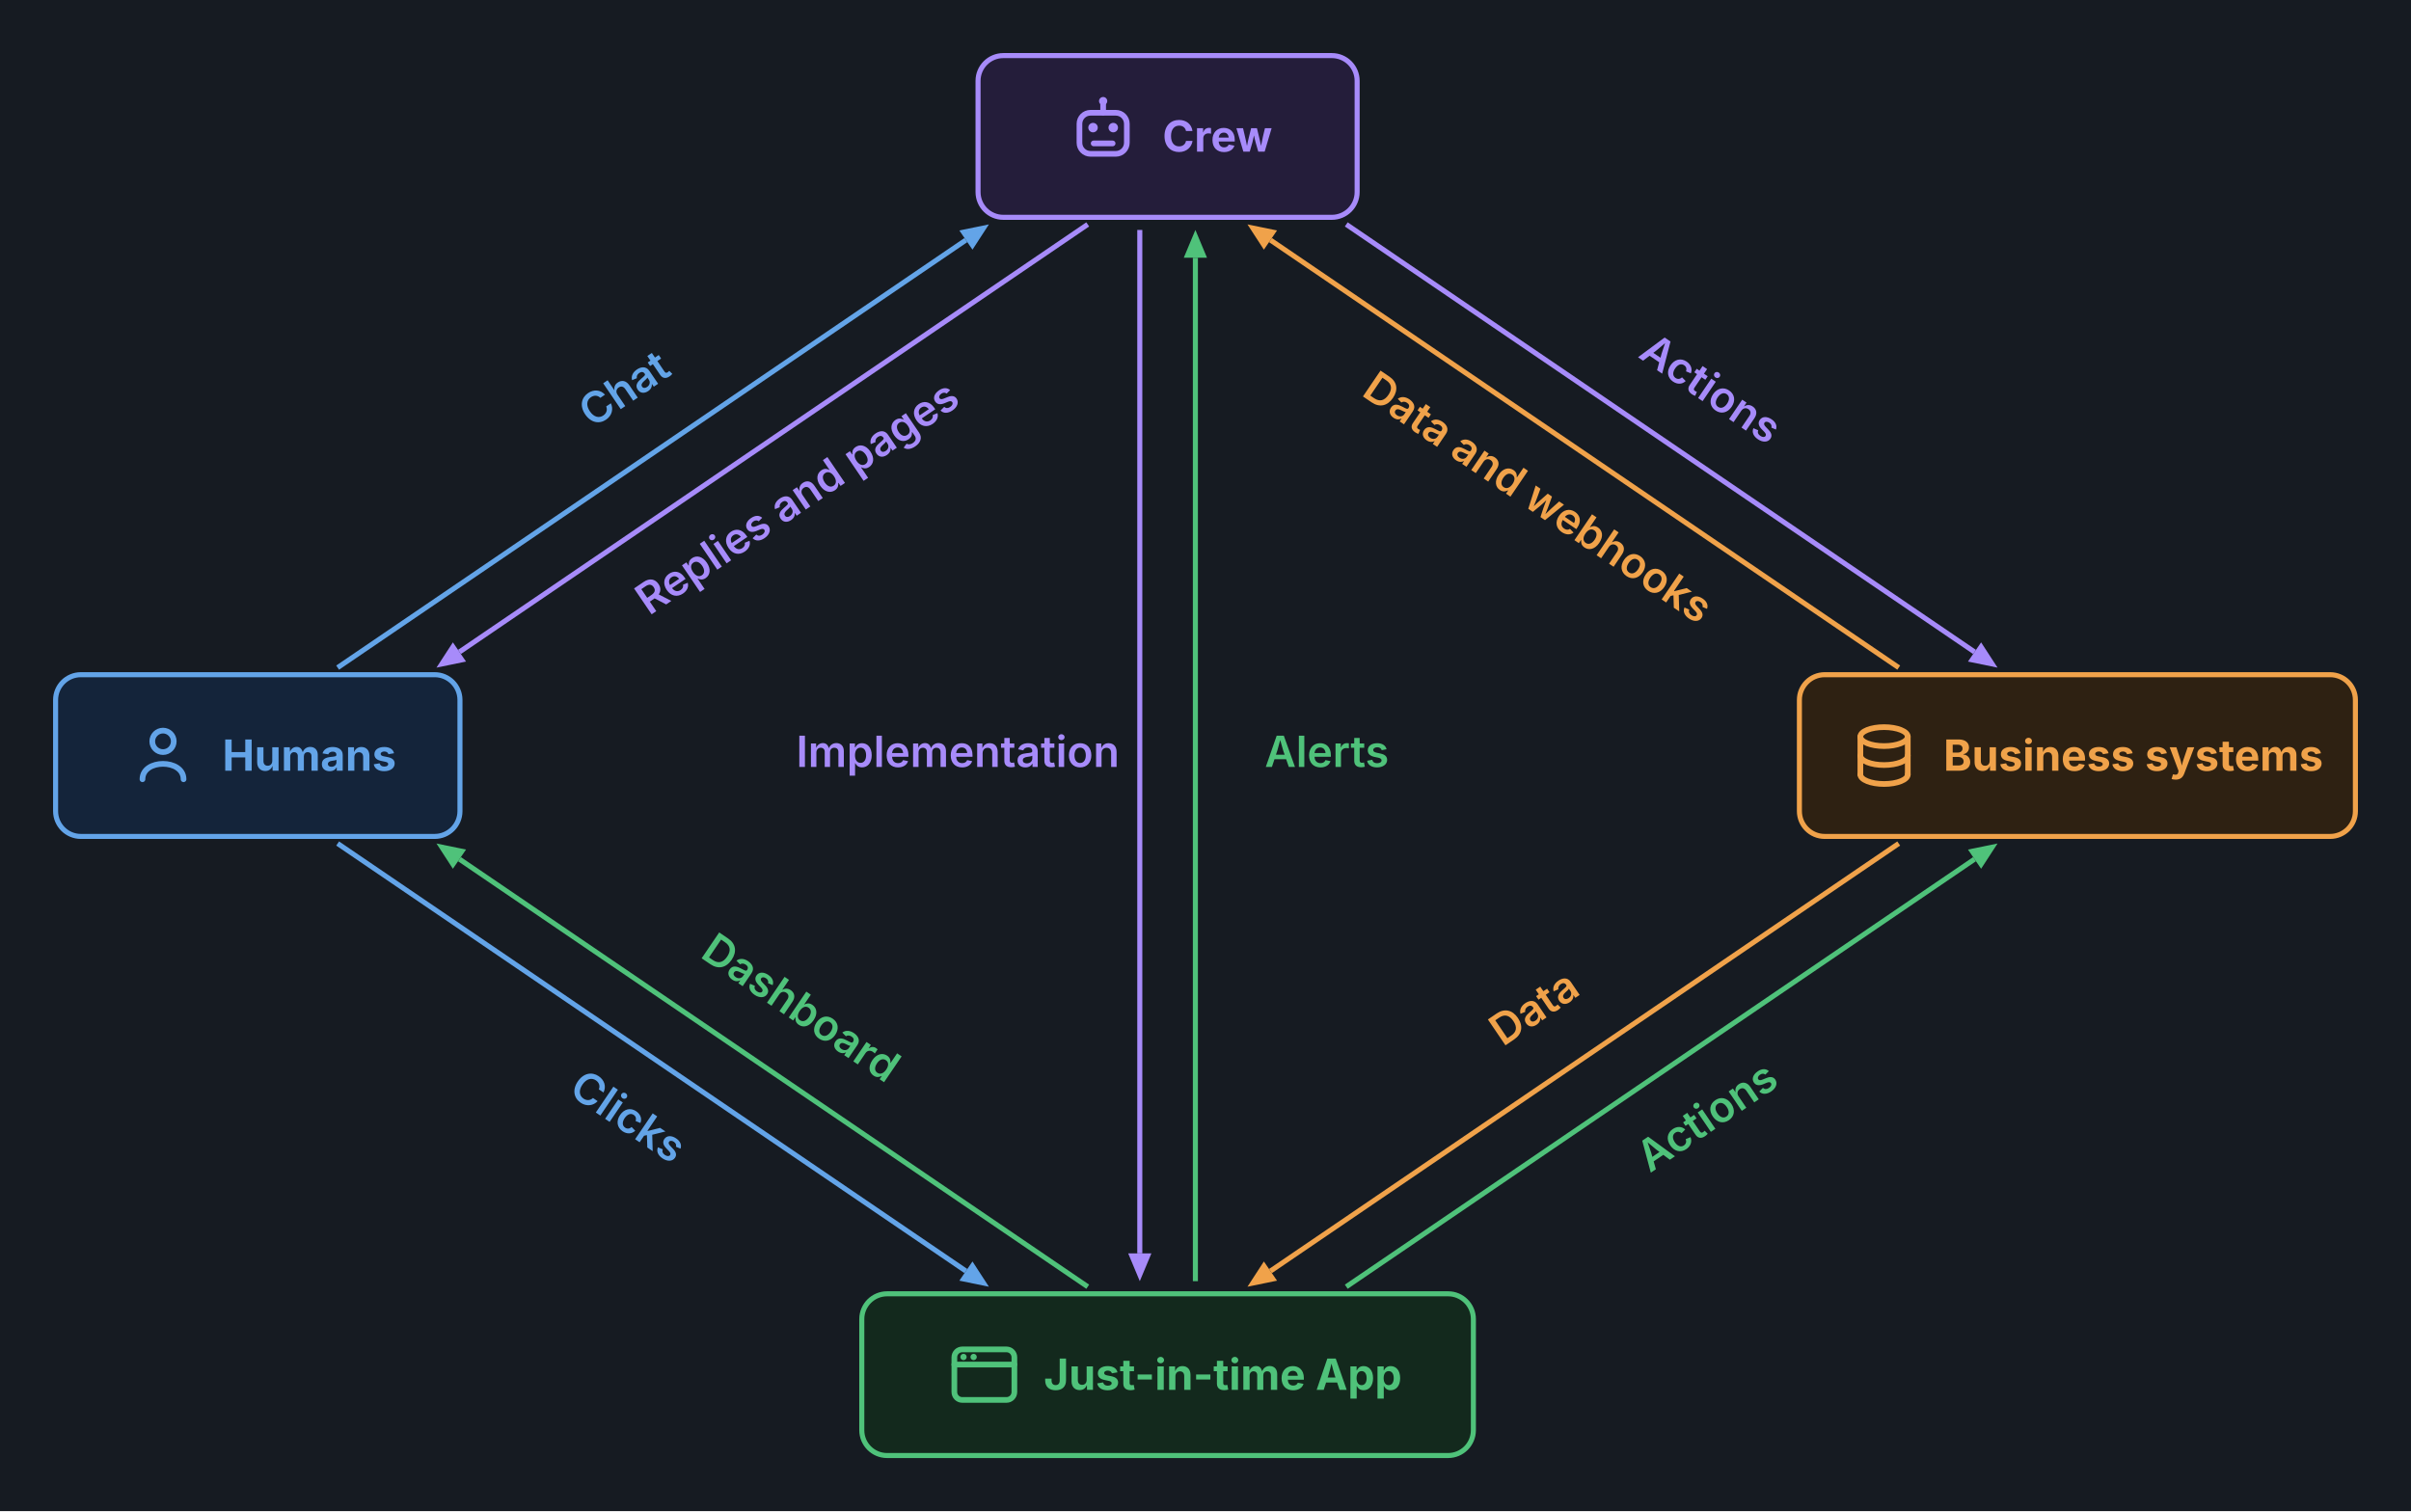
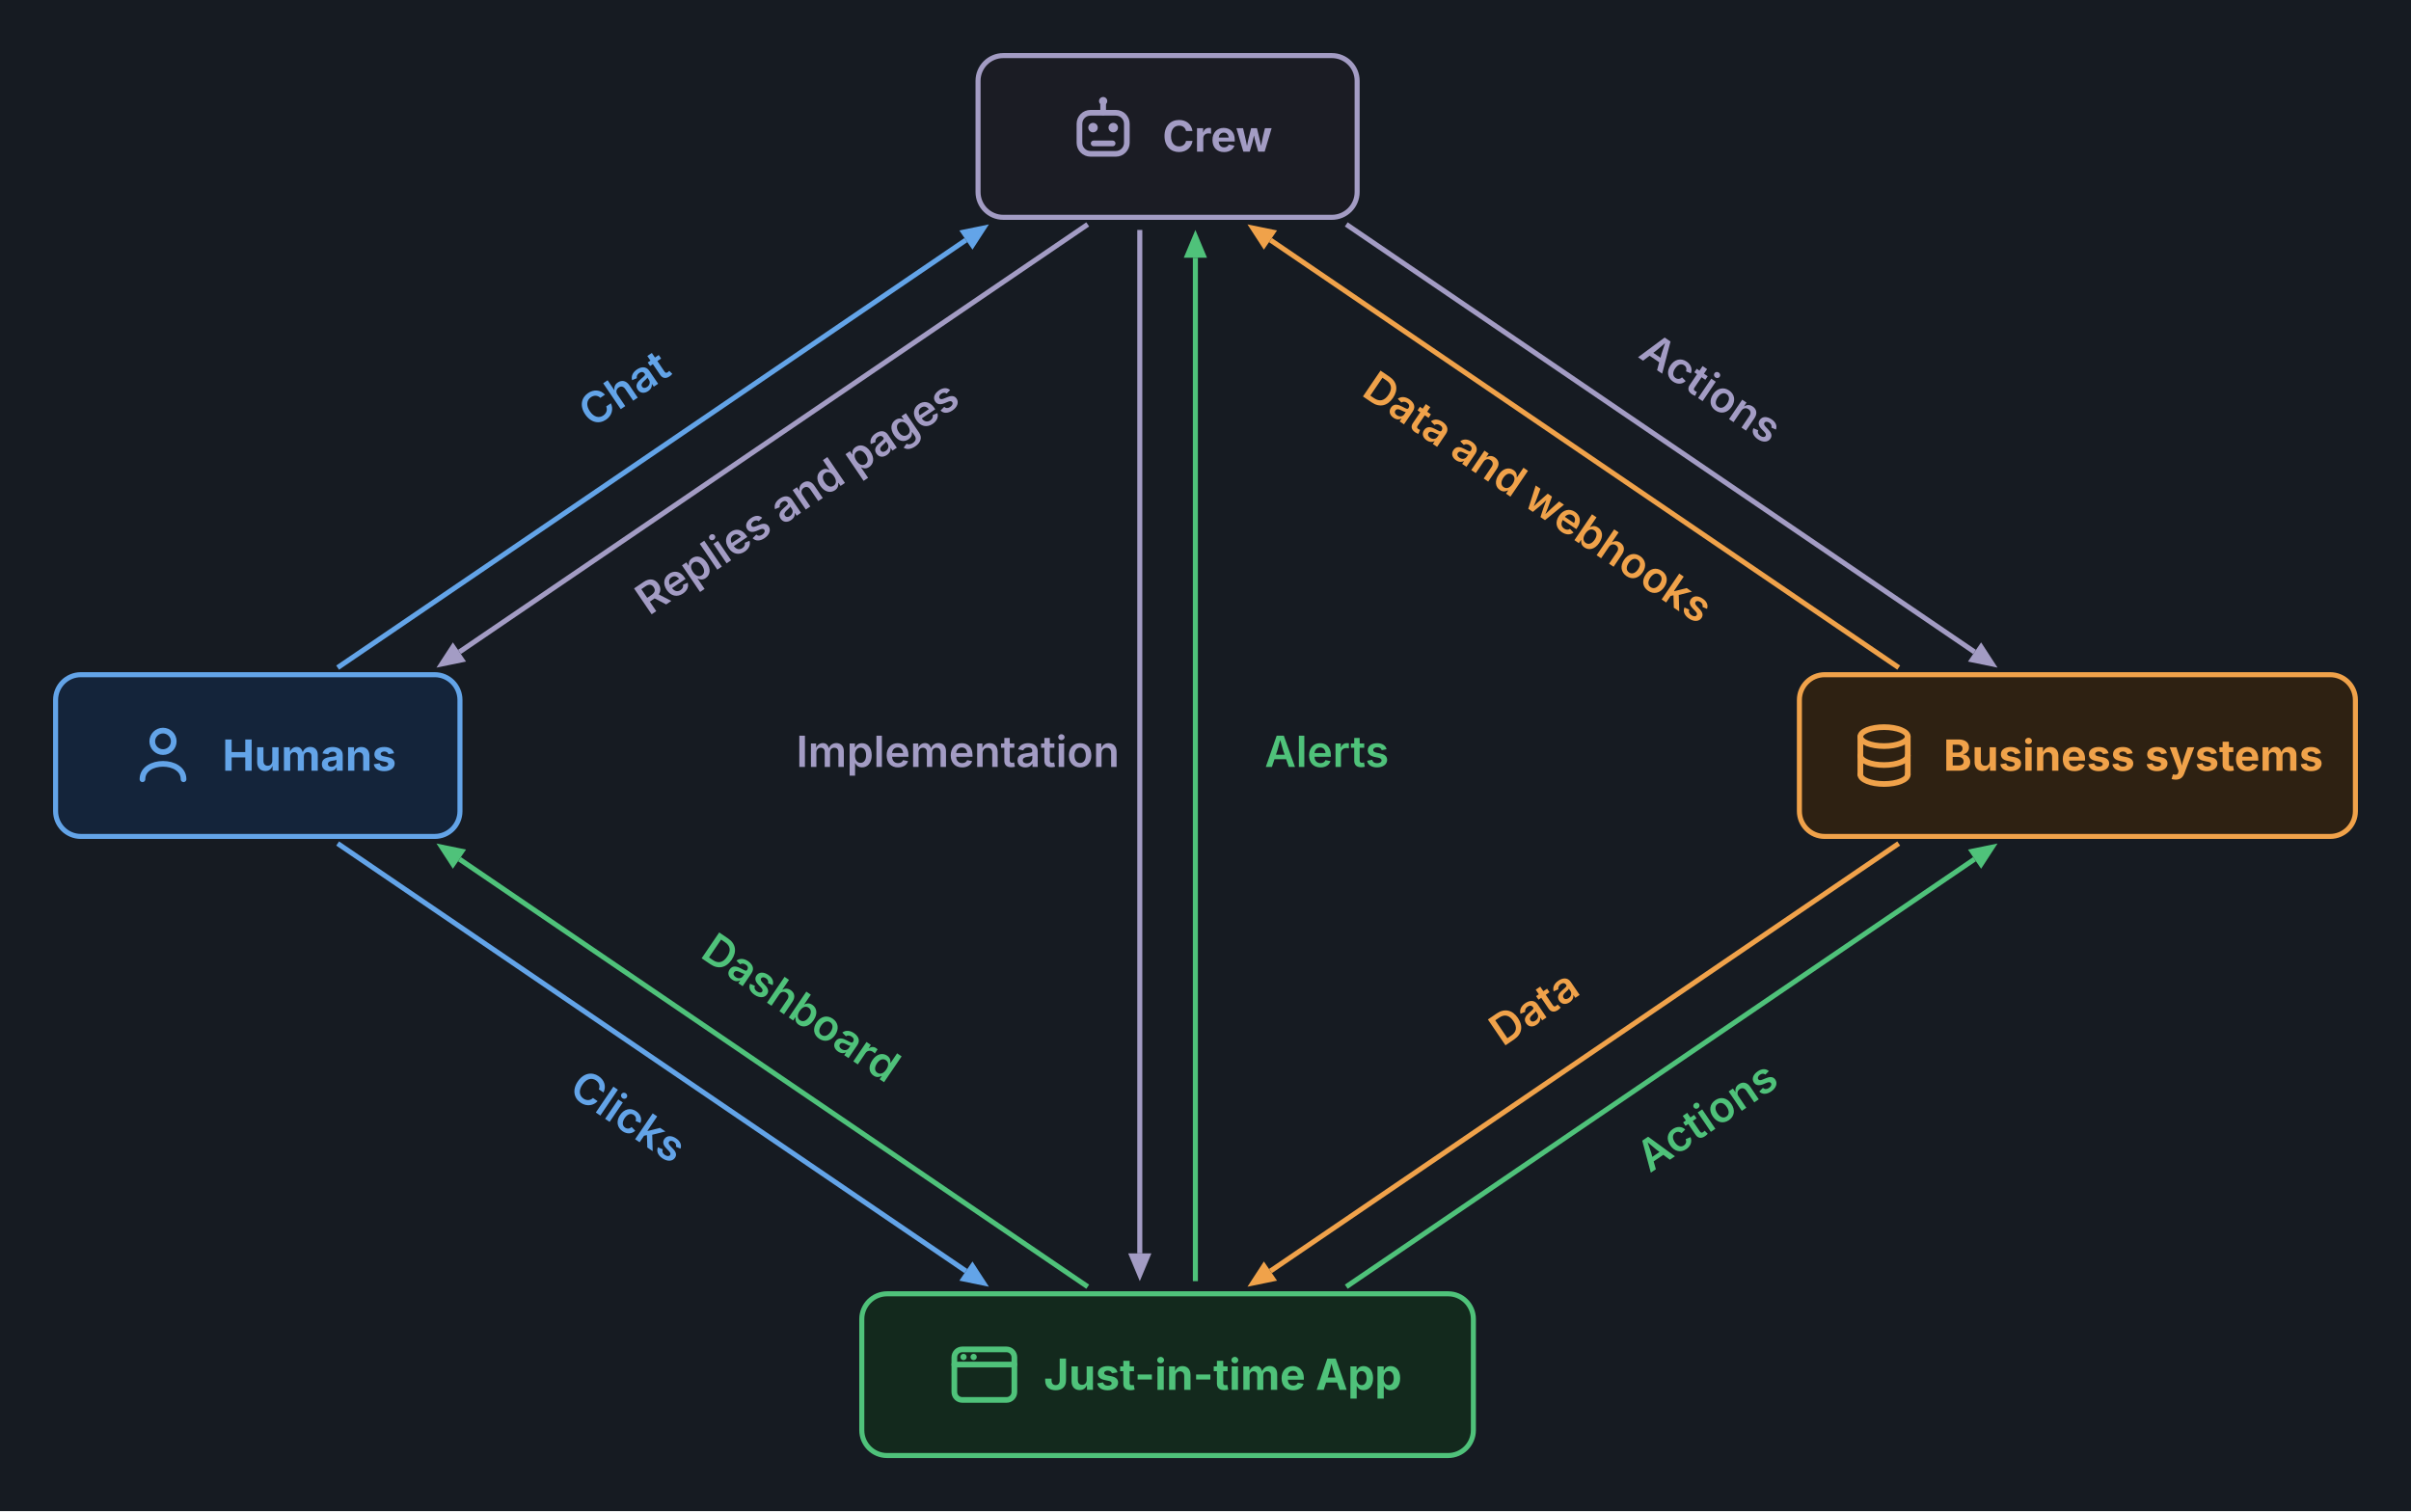
<svg xmlns="http://www.w3.org/2000/svg" viewBox="38 51 954 598" font-family="Inter, -apple-system, 'Segoe UI', Helvetica, Arial, sans-serif">
  <rect x="38" y="51" width="954" height="598" fill="#161b22" />
  <line x1="171.6" y1="315.2" x2="420.2" y2="146" stroke="#63a4e8" stroke-width="2" />
  <polygon points="429.3,139.8 417.6,142.2 422.8,149.8" fill="#63a4e8" />
  <text text-anchor="middle" font-size="17" font-weight="600" fill="#63a4e8" transform="rotate(-34.2 285.8 206)">
    <tspan x="285.8" y="210.5">Chat</tspan>
  </text>
-   <line x1="468.4" y1="139.8" x2="219.8" y2="309" stroke="#a78bfa" stroke-width="2" />
-   <polygon points="210.7,315.2 217.2,305.2 222.4,312.8" fill="#a78bfa" />
-   <text text-anchor="middle" font-size="17" font-weight="600" fill="#a78bfa" transform="rotate(-34.2 354.2 249)">
+   <line x1="468.4" y1="139.8" x2="219.8" y2="309" stroke="#a39cc4" stroke-width="2" />
+   <polygon points="210.7,315.2 217.2,305.2 222.4,312.8" fill="#a39cc4" />
+   <text text-anchor="middle" font-size="17" font-weight="600" fill="#a39cc4" transform="rotate(-34.2 354.2 249)">
    <tspan x="354.2" y="253.5">Replies and pages</tspan>
  </text>
  <line x1="171.6" y1="384.8" x2="420.2" y2="554" stroke="#63a4e8" stroke-width="2" />
  <polygon points="429.3,560.2 417.6,557.8 422.8,550.2" fill="#63a4e8" />
  <text text-anchor="middle" font-size="17" font-weight="600" fill="#63a4e8" transform="rotate(34.2 285.8 494)">
    <tspan x="285.8" y="498.5">Clicks</tspan>
  </text>
  <line x1="468.4" y1="560.2" x2="219.8" y2="391" stroke="#4fc27a" stroke-width="2" />
  <polygon points="210.7,384.8 217.2,394.8 222.4,387.2" fill="#4fc27a" />
  <text text-anchor="middle" font-size="17" font-weight="600" fill="#4fc27a" transform="rotate(34.2 354.2 451)">
    <tspan x="354.2" y="455.5">Dashboard</tspan>
  </text>
-   <line x1="489" y1="142" x2="489" y2="547" stroke="#a78bfa" stroke-width="2" />
-   <polygon points="489,558 484.4,547 493.6,547" fill="#a78bfa" />
-   <text text-anchor="middle" font-size="17" font-weight="600" fill="#a78bfa">
+   <line x1="489" y1="142" x2="489" y2="547" stroke="#a39cc4" stroke-width="2" />
+   <polygon points="489,558 484.4,547 493.6,547" fill="#a39cc4" />
+   <text text-anchor="middle" font-size="17" font-weight="600" fill="#a39cc4">
    <tspan x="417" y="354.5">Implementation</tspan>
  </text>
  <line x1="511" y1="558" x2="511" y2="153" stroke="#4fc27a" stroke-width="2" />
  <polygon points="511,142 515.6,153 506.4,153" fill="#4fc27a" />
  <text text-anchor="middle" font-size="17" font-weight="600" fill="#4fc27a">
    <tspan x="563" y="354.5">Alerts</tspan>
  </text>
-   <line x1="570.7" y1="139.8" x2="819.3" y2="309" stroke="#a78bfa" stroke-width="2" />
-   <polygon points="828.4,315.2 821.9,305.2 816.7,312.8" fill="#a78bfa" />
-   <text text-anchor="middle" font-size="17" font-weight="600" fill="#a78bfa" transform="rotate(34.2 714.2 206)">
+   <line x1="570.7" y1="139.8" x2="819.3" y2="309" stroke="#a39cc4" stroke-width="2" />
+   <polygon points="828.4,315.2 821.9,305.2 816.7,312.8" fill="#a39cc4" />
+   <text text-anchor="middle" font-size="17" font-weight="600" fill="#a39cc4" transform="rotate(34.2 714.2 206)">
    <tspan x="714.2" y="210.5">Actions</tspan>
  </text>
  <line x1="789.3" y1="315.2" x2="540.7" y2="146" stroke="#f0a24a" stroke-width="2" />
  <polygon points="531.6,139.8 543.3,142.2 538.1,149.8" fill="#f0a24a" />
  <text text-anchor="middle" font-size="17" font-weight="600" fill="#f0a24a" transform="rotate(34.2 645.8 249)">
    <tspan x="645.8" y="253.5">Data and webhooks</tspan>
  </text>
  <line x1="570.7" y1="560.2" x2="819.3" y2="391" stroke="#4fc27a" stroke-width="2" />
  <polygon points="828.4,384.8 821.9,394.8 816.7,387.2" fill="#4fc27a" />
  <text text-anchor="middle" font-size="17" font-weight="600" fill="#4fc27a" transform="rotate(-34.2 714.2 494)">
    <tspan x="714.2" y="498.5">Actions</tspan>
  </text>
  <line x1="789.3" y1="384.8" x2="540.7" y2="554" stroke="#f0a24a" stroke-width="2" />
  <polygon points="531.6,560.2 543.3,557.8 538.1,550.2" fill="#f0a24a" />
  <text text-anchor="middle" font-size="17" font-weight="600" fill="#f0a24a" transform="rotate(-34.2 645.8 451)">
    <tspan x="645.8" y="455.5">Data</tspan>
  </text>
  <rect x="60" y="318" width="160" height="64" rx="10" fill="#14243a" stroke="#63a4e8" stroke-width="2" />
  <g transform="translate(102.5 350) scale(1.25)">
    <circle cx="0" cy="-4.5" r="3.4" fill="none" stroke="#63a4e8" stroke-width="1.8" stroke-linecap="round" stroke-linejoin="round" />
    <path d="M -6.5 7.5 C -6.5 1, 6.5 1, 6.5 7.5" fill="none" stroke="#63a4e8" stroke-width="1.8" stroke-linecap="round" stroke-linejoin="round" />
  </g>
  <text x="126" y="356" font-size="17" font-weight="700" fill="#63a4e8">Humans</text>
-   <rect x="425" y="73" width="150" height="64" rx="10" fill="#241d3a" stroke="#a78bfa" stroke-width="2" />
+   <rect x="425" y="73" width="150" height="64" rx="10" fill="#1b1c24" stroke="#a39cc4" stroke-width="2" />
  <g transform="translate(474.5 105) scale(1.25)">
-     <path d="M 0 -10.2 V -7.6" fill="none" stroke="#a78bfa" stroke-width="1.8" stroke-linecap="round" stroke-linejoin="round" />
-     <circle cx="0" cy="-11.2" r="1.3" fill="#a78bfa" />
-     <rect x="-7.5" y="-7.5" width="15" height="13" rx="3.5" fill="none" stroke="#a78bfa" stroke-width="1.8" stroke-linecap="round" stroke-linejoin="round" />
-     <circle cx="-3.2" cy="-2.8" r="1.5" fill="#a78bfa" />
-     <circle cx="3.2" cy="-2.8" r="1.5" fill="#a78bfa" />
-     <path d="M -3 2.2 H 3" fill="none" stroke="#a78bfa" stroke-width="1.8" stroke-linecap="round" stroke-linejoin="round" />
+     <path d="M 0 -10.2 V -7.6" fill="none" stroke="#a39cc4" stroke-width="1.8" stroke-linecap="round" stroke-linejoin="round" />
+     <circle cx="0" cy="-11.2" r="1.3" fill="#a39cc4" />
+     <rect x="-7.5" y="-7.5" width="15" height="13" rx="3.5" fill="none" stroke="#a39cc4" stroke-width="1.8" stroke-linecap="round" stroke-linejoin="round" />
+     <circle cx="-3.2" cy="-2.8" r="1.5" fill="#a39cc4" />
+     <circle cx="3.2" cy="-2.8" r="1.5" fill="#a39cc4" />
+     <path d="M -3 2.2 H 3" fill="none" stroke="#a39cc4" stroke-width="1.8" stroke-linecap="round" stroke-linejoin="round" />
  </g>
-   <text x="498" y="111" font-size="17" font-weight="700" fill="#a78bfa">Crew</text>
+   <text x="498" y="111" font-size="17" font-weight="700" fill="#a39cc4">Crew</text>
  <rect x="379" y="563" width="242" height="64" rx="10" fill="#13291d" stroke="#4fc27a" stroke-width="2" />
  <g transform="translate(427.5 595) scale(1.25)">
    <rect x="-9.5" y="-8" width="19" height="16" rx="2.5" fill="none" stroke="#4fc27a" stroke-width="1.8" stroke-linecap="round" stroke-linejoin="round" />
    <path d="M -9.5 -3.2 H 9.5" fill="none" stroke="#4fc27a" stroke-width="1.8" stroke-linecap="round" stroke-linejoin="round" />
    <circle cx="-6.6" cy="-5.6" r="1" fill="#4fc27a" />
    <circle cx="-3.4" cy="-5.6" r="1" fill="#4fc27a" />
  </g>
  <text x="451" y="601" font-size="17" font-weight="700" fill="#4fc27a">Just-in-time App</text>
  <rect x="750" y="318" width="220" height="64" rx="10" fill="#2e2112" stroke="#f0a24a" stroke-width="2" />
  <g transform="translate(783.5 350) scale(1.25)">
    <ellipse cx="0" cy="-6" rx="7.5" ry="3" fill="none" stroke="#f0a24a" stroke-width="1.8" stroke-linecap="round" stroke-linejoin="round" />
    <path d="M -7.5 -6 V 6" fill="none" stroke="#f0a24a" stroke-width="1.8" stroke-linecap="round" stroke-linejoin="round" />
    <path d="M 7.5 -6 V 6" fill="none" stroke="#f0a24a" stroke-width="1.8" stroke-linecap="round" stroke-linejoin="round" />
    <path d="M -7.5 0 A 7.5 3 0 0 0 7.5 0" fill="none" stroke="#f0a24a" stroke-width="1.8" stroke-linecap="round" stroke-linejoin="round" />
    <path d="M -7.5 6 A 7.5 3 0 0 0 7.5 6" fill="none" stroke="#f0a24a" stroke-width="1.8" stroke-linecap="round" stroke-linejoin="round" />
  </g>
  <text x="807" y="356" font-size="17" font-weight="700" fill="#f0a24a">Business systems</text>
</svg>
